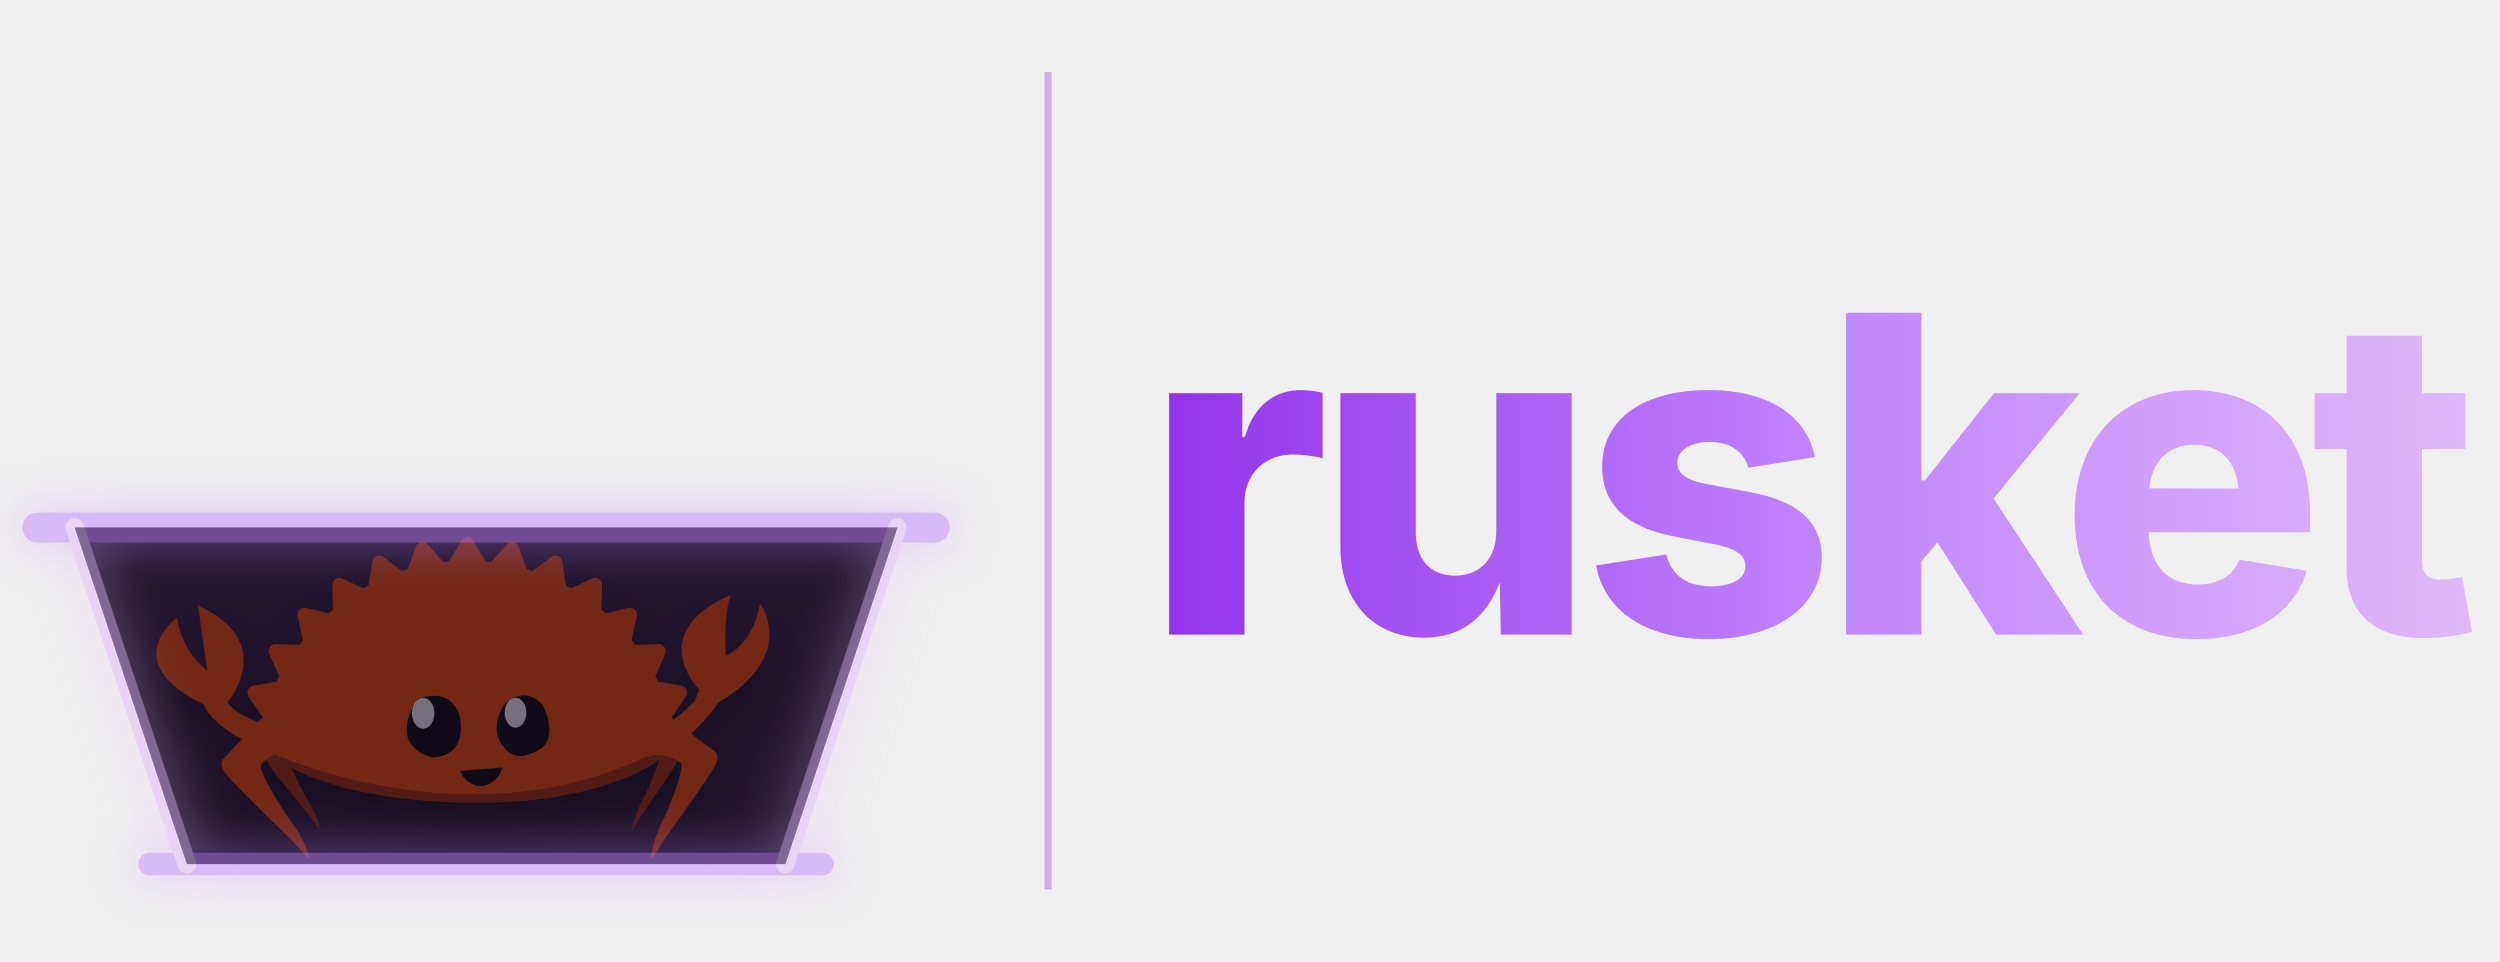
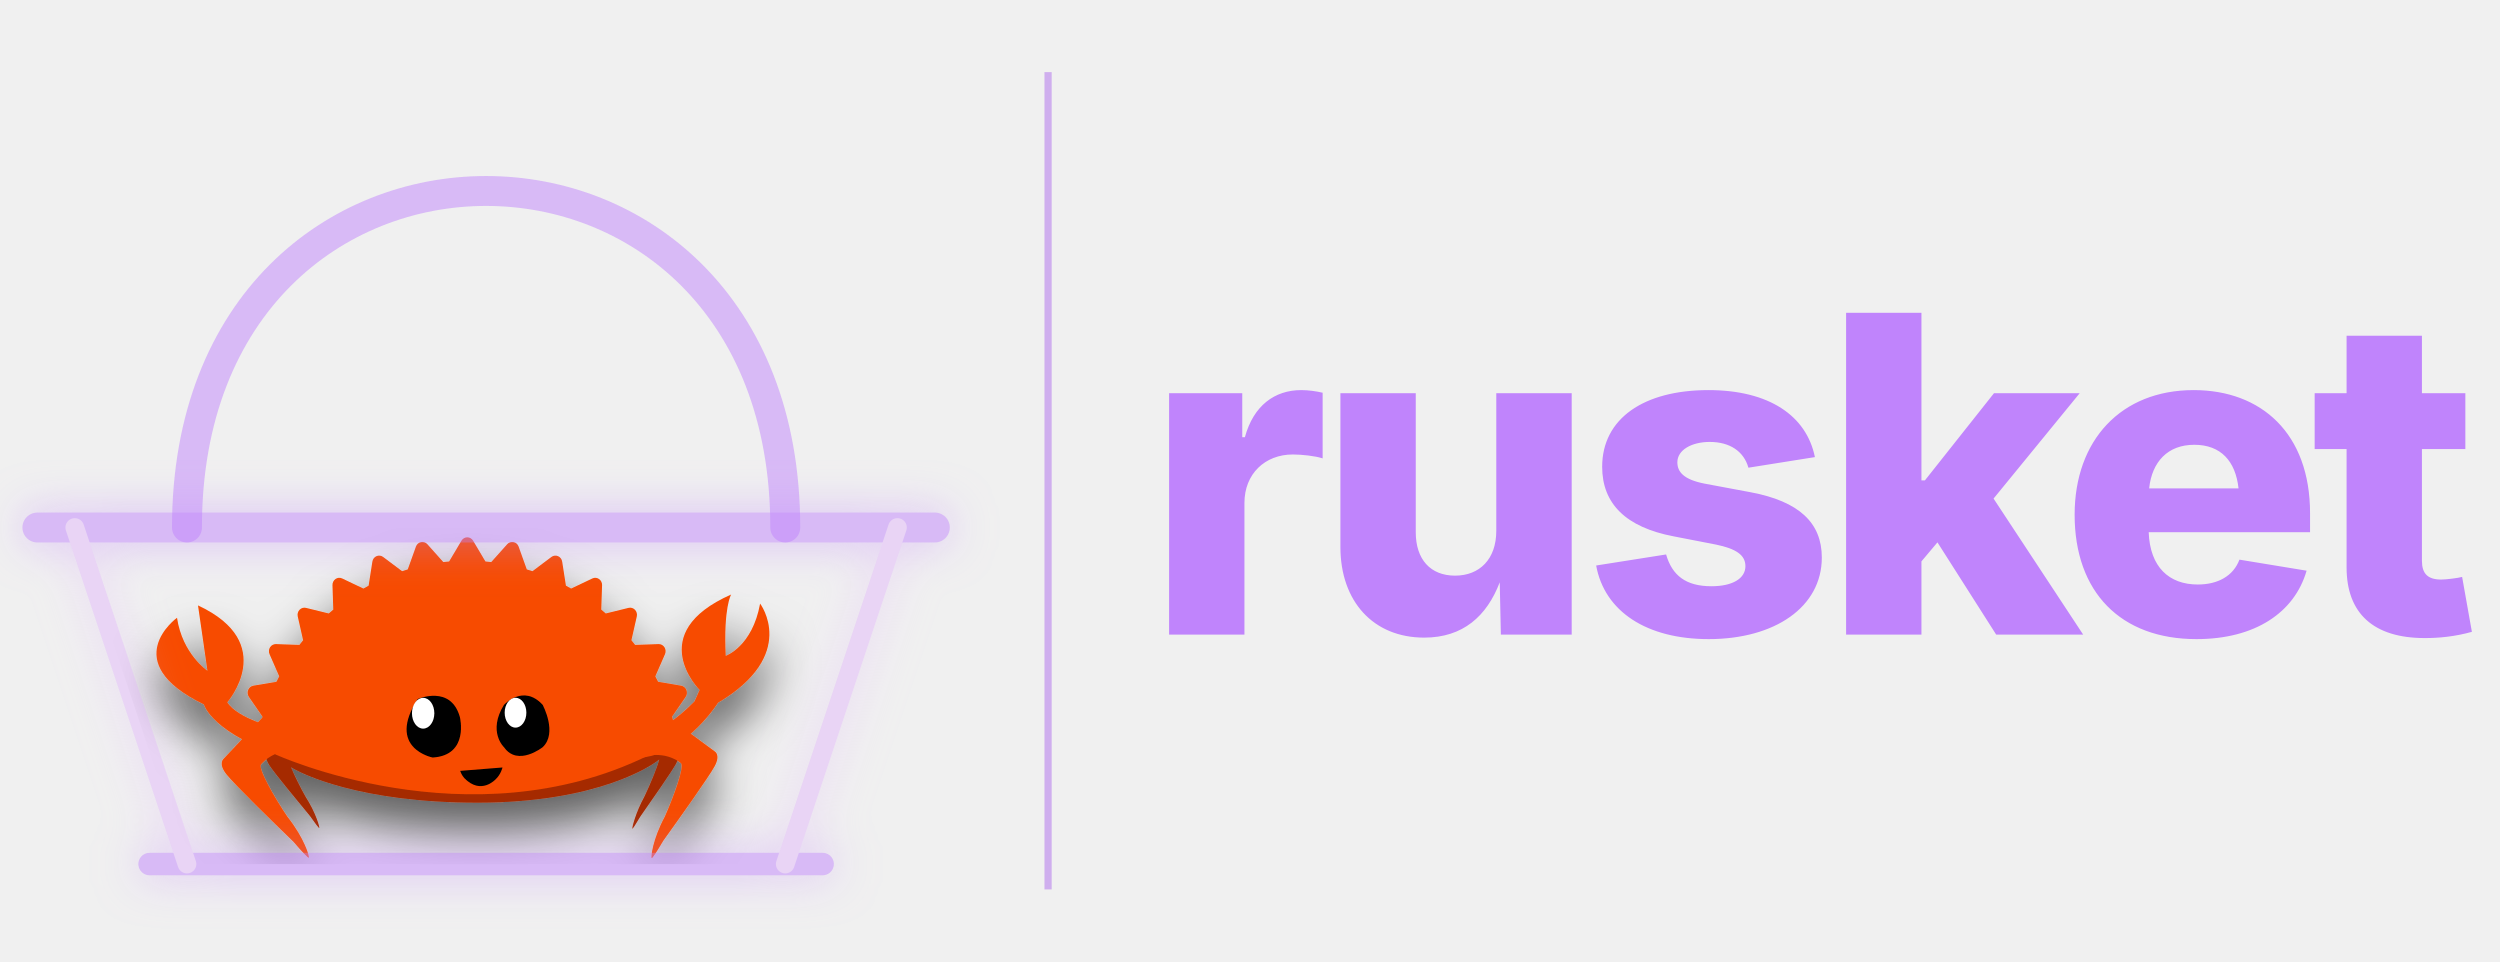
<svg xmlns="http://www.w3.org/2000/svg" viewBox="0 0 520 200" width="100%" height="100%">
  <defs>
-     <linearGradient id="tG9" x1="0%" y1="0%" x2="200%" y2="0%">
-       <stop offset="0%" stop-color="#9333EA" />
-       <stop offset="25%" stop-color="#C084FC" />
-       <stop offset="50%" stop-color="#E1B8FA" />
-       <stop offset="75%" stop-color="#C084FC" />
-       <stop offset="100%" stop-color="#9333EA" />
-       <animate attributeName="x1" values="0%;-100%" dur="4s" repeatCount="indefinite" />
-       <animate attributeName="x2" values="200%;100%" dur="4s" repeatCount="indefinite" />
-     </linearGradient>
+     
+ 
  </defs>
  <svg x="0" y="10" width="210" height="180" viewBox="100 75 270 225" overflow="visible">
    <defs>
      <filter id="glow9" x="-20%" y="-20%" width="140%" height="140%">
        <feGaussianBlur stdDeviation="6" result="blur" />
        <feMerge>
          <feMergeNode in="blur" />
          <feMergeNode in="SourceGraphic" />
        </feMerge>
      </filter>
      <filter id="shadow9" x="-50%" y="-50%" width="200%" height="200%">
        <feDropShadow dx="0" dy="8" stdDeviation="6" flood-color="#000000" flood-opacity="0.6" />
      </filter>
      <clipPath id="clip9">
        <polygon points="120,200 150,290 310,290 340,200" />
      </clipPath>
    </defs>
    <style>
      .f9 { animation: bobble9 3s infinite ease-in-out; transform-origin: 230px 150px; }
      .b9 { animation: pg9 4s infinite alternate ease-in-out; }
      @keyframes bobble9 {
        0%   { transform: translateY(0px) rotate(0deg); }
        50%  { transform: translateY(-8px) rotate(1deg); }
        100% { transform: translateY(0px) rotate(0deg); }
      }
      @keyframes pg9 {
        0%   { stroke: #9333EA; }
        100% { stroke: #C084FC; filter: drop-shadow(0 0 8px #C084FC); }
      }
    </style>
-     <path d="M 150 200 C 150 80, 310 80, 310 200" fill="none" class="b9" stroke-width="8" stroke-linecap="round" />
-     <polygon points="120,200 150,290 310,290 340,200" fill="#2D1B3D" />
+     <path d="M 150 200 C 150 80, 310 80, 310 200" fill="none" stroke="#C084FC" opacity="0.5" stroke-width="8" stroke-linecap="round" />
+     <polygon points="120,200 150,290 310,290 340,200" fill="none" />
    <g clip-path="url(#clip9)">
      <g class="f9" filter="url(#shadow9)">
        <g transform="translate(140, 190) scale(0.14)">
          <g transform="matrix(1,0,0,1,1009.4,506.362)">
            <path d="M0,-7.203L-12.072,-32.209C-12.009,-33.156 -11.961,-34.107 -11.961,-35.062C-11.961,-63.408 -41.439,-89.533 -91.03,-110.451L-91.03,-93.058C-95.866,-94.977 -100.901,-96.845 -106.147,-98.651L-106.147,-106.759C-177.021,-132.319 -282.53,-148.537 -400.388,-148.537C-503.361,-148.537 -596.917,-136.157 -666.179,-115.983L-666.179,-87.737L-666.181,-87.737L-666.181,-121.925C-737.141,-99.375 -781.135,-68.048 -781.135,-33.41C-781.135,-27.95 -780.034,-22.572 -777.918,-17.297L-785.146,-4.43C-785.146,-4.43 -790.938,3.082 -780.74,18.932C-771.746,32.909 -726.692,87.617 -702.913,116.267C-692.699,130.954 -685.772,140.001 -685.167,139.126C-684.212,137.74 -691.518,110.165 -711.802,78.703C-721.268,61.808 -732.57,39.42 -739.356,22.884C-720.414,34.874 -609.126,90.913 -382.124,90.685C-150.13,90.453 -47.009,17.834 -35.691,7.948C-39.646,23.837 -53.159,55.981 -63.936,78.586C-81.642,110.917 -88.056,139.064 -87.232,140.456C-86.708,141.334 -80.667,132.015 -71.756,116.913C-51.025,87.37 -11.739,30.974 -3.889,16.608C5.007,0.323 0,-7.203 0,-7.203" style="fill:rgb(165,43,0);fill-rule:nonzero;" />
          </g>
          <g transform="matrix(1,0,0,1,1079.49,294.885)">
            <path d="M0,204.135L-79.343,145.689C-80.088,143.089 -80.833,140.488 -81.603,137.908L-55.541,100.154C-52.881,96.314 -52.345,91.322 -54.072,86.943C-55.803,82.585 -59.587,79.461 -64.062,78.696L-108.128,71.217C-109.837,67.732 -111.626,64.301 -113.422,60.898L-94.907,18.51C-93.004,14.193 -93.402,9.175 -95.929,5.256C-98.446,1.319 -102.715,-0.981 -107.267,-0.802L-151.991,0.823C-154.306,-2.193 -156.658,-5.18 -159.058,-8.114L-148.78,-53.546C-147.738,-58.158 -149.054,-62.989 -152.267,-66.34C-155.462,-69.679 -160.105,-71.062 -164.52,-69.979L-208.082,-59.27C-210.902,-61.763 -213.77,-64.223 -216.67,-66.635L-215.103,-113.276C-214.935,-117.997 -217.136,-122.484 -220.915,-125.105C-224.692,-127.741 -229.485,-128.137 -233.616,-126.179L-274.254,-106.858C-277.527,-108.736 -280.819,-110.595 -284.146,-112.395L-291.327,-158.356C-292.056,-163.012 -295.051,-166.968 -299.246,-168.774C-303.431,-170.591 -308.222,-170.002 -311.894,-167.238L-348.126,-140.053C-351.695,-141.238 -355.279,-142.373 -358.905,-143.46L-374.522,-187.045C-376.11,-191.488 -379.772,-194.751 -384.238,-195.669C-388.688,-196.578 -393.266,-195.037 -396.352,-191.589L-426.851,-157.47C-430.536,-157.893 -434.228,-158.28 -437.927,-158.601L-461.476,-198.277C-463.86,-202.295 -468.073,-204.741 -472.615,-204.741C-477.144,-204.741 -481.365,-202.295 -483.733,-198.277L-507.288,-158.601C-510.989,-158.28 -514.696,-157.893 -518.376,-157.47L-548.875,-191.589C-551.965,-195.037 -556.559,-196.578 -560.997,-195.669C-565.457,-194.739 -569.125,-191.488 -570.704,-187.045L-586.333,-143.46C-589.954,-142.373 -593.538,-141.23 -597.113,-140.053L-633.333,-167.238C-637.016,-170.012 -641.811,-170.599 -646.001,-168.774C-650.182,-166.968 -653.189,-163.012 -653.914,-158.356L-661.1,-112.395C-664.422,-110.595 -667.714,-108.746 -670.995,-106.858L-711.629,-126.179C-715.756,-128.145 -720.574,-127.741 -724.333,-125.105C-728.106,-122.484 -730.313,-117.997 -730.143,-113.276L-728.581,-66.635C-731.475,-64.223 -734.337,-61.763 -737.172,-59.27L-780.726,-69.979C-785.149,-71.053 -789.788,-69.679 -792.991,-66.34C-796.212,-62.989 -797.517,-58.158 -796.482,-53.546L-786.225,-8.114C-788.603,-5.169 -790.958,-2.193 -793.267,0.823L-837.991,-0.802C-842.504,-0.937 -846.812,1.319 -849.334,5.256C-851.861,9.175 -852.244,14.193 -850.363,18.51L-831.835,60.898C-833.634,64.301 -835.421,67.732 -837.144,71.217L-881.207,78.696C-885.686,79.45 -889.459,82.572 -891.201,86.943C-892.929,91.322 -892.368,96.314 -889.727,100.154L-863.661,137.908C-863.862,138.575 -864.048,139.247 -864.248,139.916L-937.944,218.201C-937.944,218.201 -949.24,227.052 -932.797,247.855C-918.297,266.206 -843.846,338.951 -804.526,377.06C-787.92,396.408 -776.542,408.389 -775.354,407.353C-773.478,405.708 -783.326,370.506 -816.036,329.204C-841.252,292.148 -873.977,235.155 -866.303,228.586C-866.303,228.586 -857.574,217.505 -840.061,209.529C-839.42,210.041 -840.723,209.022 -840.061,209.529C-840.061,209.529 -470.466,380.02 -127.632,212.413C-88.468,205.388 -64.759,226.368 -64.759,226.368C-56.583,231.108 -77.755,289.712 -95.166,328.505C-118.845,372.555 -122.317,406.927 -120.31,408.119C-119.042,408.876 -110.427,395.766 -98.138,374.902C-67.814,332.649 -10.492,252.1 0,232.534C11.895,210.352 0,204.135 0,204.135" style="fill:rgb(247,76,0);fill-rule:nonzero;" />
          </g>
          <g transform="matrix(1,0,0,1,917.896,244.679)">
            <path d="M0,232.466C0,232.466 53.179,230 123.032,159.004L132.93,137.025C132.93,137.025 24.513,29.177 193.048,-45.266C193.048,-45.266 178.293,-21.154 182.622,72.006C182.622,72.006 233.437,54.357 248.336,-27.934C248.336,-27.934 322.456,69.79 167.834,161.443C167.834,161.443 95.294,277.732 -6.971,266.593L0,232.466Z" style="fill:rgb(247,76,0);fill-rule:nonzero;" />
          </g>
          <g transform="matrix(1,0,0,1,676.997,488.361)">
            <path d="M0,-78.192C0,-78.192 36.935,-118.635 73.871,-78.192C73.871,-78.192 102.893,-24.265 73.871,2.695C73.871,2.695 26.384,40.443 0,2.695C0,2.695 -31.658,-26.964 0,-78.192" style="fill-rule:nonzero;" />
          </g>
          <g transform="matrix(1,0,0,1,719.761,425.169)">
            <path d="M0,0.004C0,15.75 -9.282,28.518 -20.732,28.518C-32.18,28.518 -41.462,15.75 -41.462,0.004C-41.462,-15.746 -32.18,-28.514 -20.732,-28.514C-9.282,-28.514 0,-15.746 0,0.004" style="fill:white;fill-rule:nonzero;" />
          </g>
          <g transform="matrix(1,0,0,1,512.148,482.736)">
            <path d="M0,-83.609C0,-83.609 63.355,-111.661 80.648,-49.047C80.648,-49.047 98.762,23.933 28.618,28.052C28.618,28.052 -60.826,10.824 0,-83.609" style="fill-rule:nonzero;" />
          </g>
          <g transform="matrix(1,0,0,1,543.968,426.204)">
            <path d="M0,0.002C0,16.241 -9.572,29.411 -21.381,29.411C-33.185,29.411 -42.76,16.241 -42.76,0.002C-42.76,-16.242 -33.185,-29.409 -21.381,-29.409C-9.572,-29.409 0,-16.242 0,0.002" style="fill:white;fill-rule:nonzero;" />
          </g>
          <g transform="matrix(1,0,0,1,593.317,576.574)">
            <path d="M0,-40.271L80.796,-46.755C80.796,-46.755 78.058,-33.749 67.517,-23.986C67.517,-23.986 39.727,6.484 7.844,-26.519C7.844,-26.519 2.627,-32.148 0,-40.271" style="fill-rule:nonzero;" />
          </g>
          <g transform="matrix(1,0,0,1,269.796,270.778)">
            <path d="M0,190.741C-0.667,190.741 -1.321,190.79 -1.973,190.842C-28.207,184.871 -101.946,165.657 -121.437,134.479C-121.437,134.479 -22.21,21.607 -177.297,-50.54L-159.24,74.338C-159.24,74.338 -207.049,42.389 -217.366,-27.008C-217.366,-27.008 -333.789,57.486 -165.982,138.466C-165.982,138.466 -150.762,195.653 -4.633,241.281L-4.526,240.846C-3.055,241.118 -1.549,241.281 0,241.281C13.808,241.281 25.003,229.969 25.003,216.01C25.003,202.054 13.808,190.741 0,190.741" style="fill:rgb(247,76,0);fill-rule:nonzero;" />
          </g>
        </g>
      </g>
    </g>
-     <polygon points="120,200 150,290 310,290 340,200" fill="#1A1124" opacity="0.6" />
+     <polygon points="120,200 150,290 310,290 340,200" fill="none" />
    <g filter="url(#glow9)" opacity="0.5">
      <line x1="110" y1="200" x2="350" y2="200" stroke="#C084FC" stroke-width="8" stroke-linecap="round" />
      <line x1="140" y1="290" x2="320" y2="290" stroke="#C084FC" stroke-width="6" stroke-linecap="round" />
      <line x1="120" y1="200" x2="150" y2="290" stroke="#E1B8FA" stroke-width="5" stroke-linecap="round" />
      <line x1="340" y1="200" x2="310" y2="290" stroke="#E1B8FA" stroke-width="5" stroke-linecap="round" />
      <g class="b9" stroke-width="3" stroke-linecap="round">
        <line x1="125" y1="220" x2="335" y2="220" />
        <line x1="130" y1="240" x2="330" y2="240" />
        <line x1="135" y1="260" x2="325" y2="260" />
        <line x1="165" y1="200" x2="185" y2="290" />
        <line x1="200" y1="200" x2="210" y2="290" />
        <line x1="230" y1="200" x2="230" y2="290" />
        <line x1="260" y1="200" x2="250" y2="290" />
        <line x1="295" y1="200" x2="275" y2="290" />
      </g>
    </g>
  </svg>
  <line x1="218" y1="15" x2="218" y2="185" stroke="#9333EA" stroke-width="1.5" opacity="0.35" />
-   <text x="238" y="132" font-family="Inter, system-ui, -apple-system, sans-serif" font-weight="800" font-size="92px" fill="url(#tG9)" letter-spacing="-3px">rusket</text>
+   <text x="238" y="132" font-family="Inter, system-ui, -apple-system, sans-serif" font-weight="800" font-size="92px" fill="#C084FC" letter-spacing="-3px">rusket</text>
</svg>
